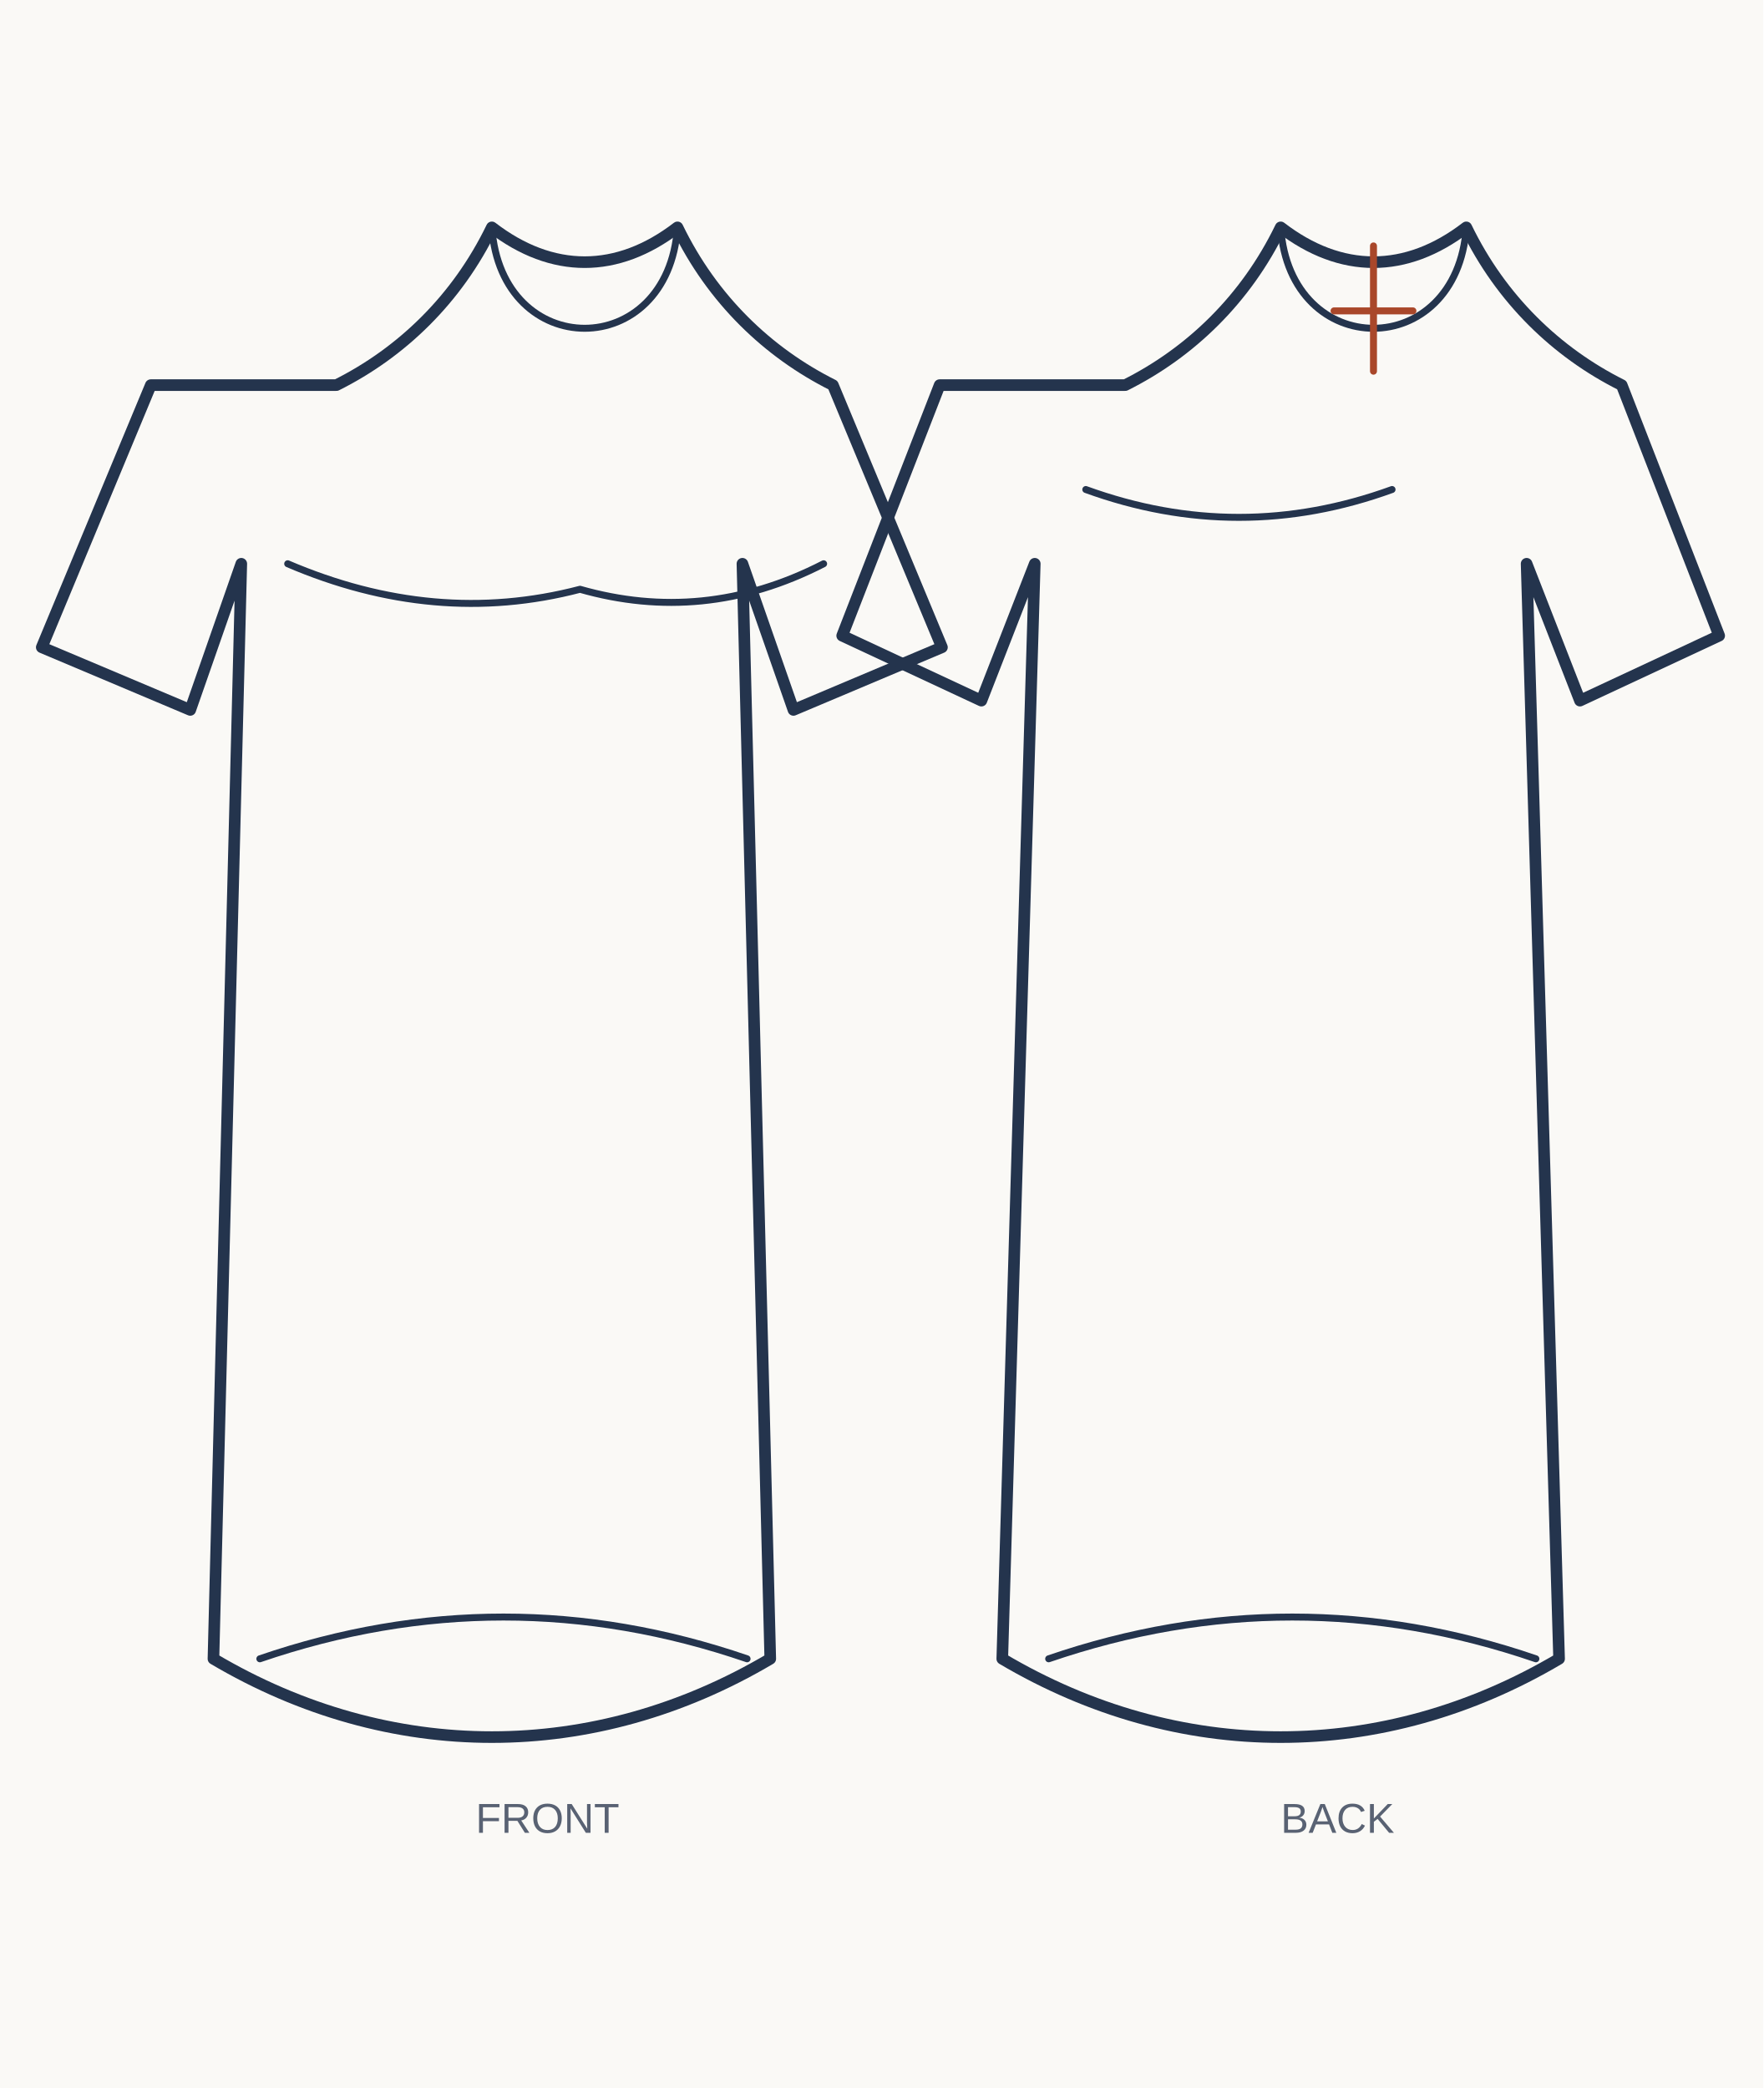
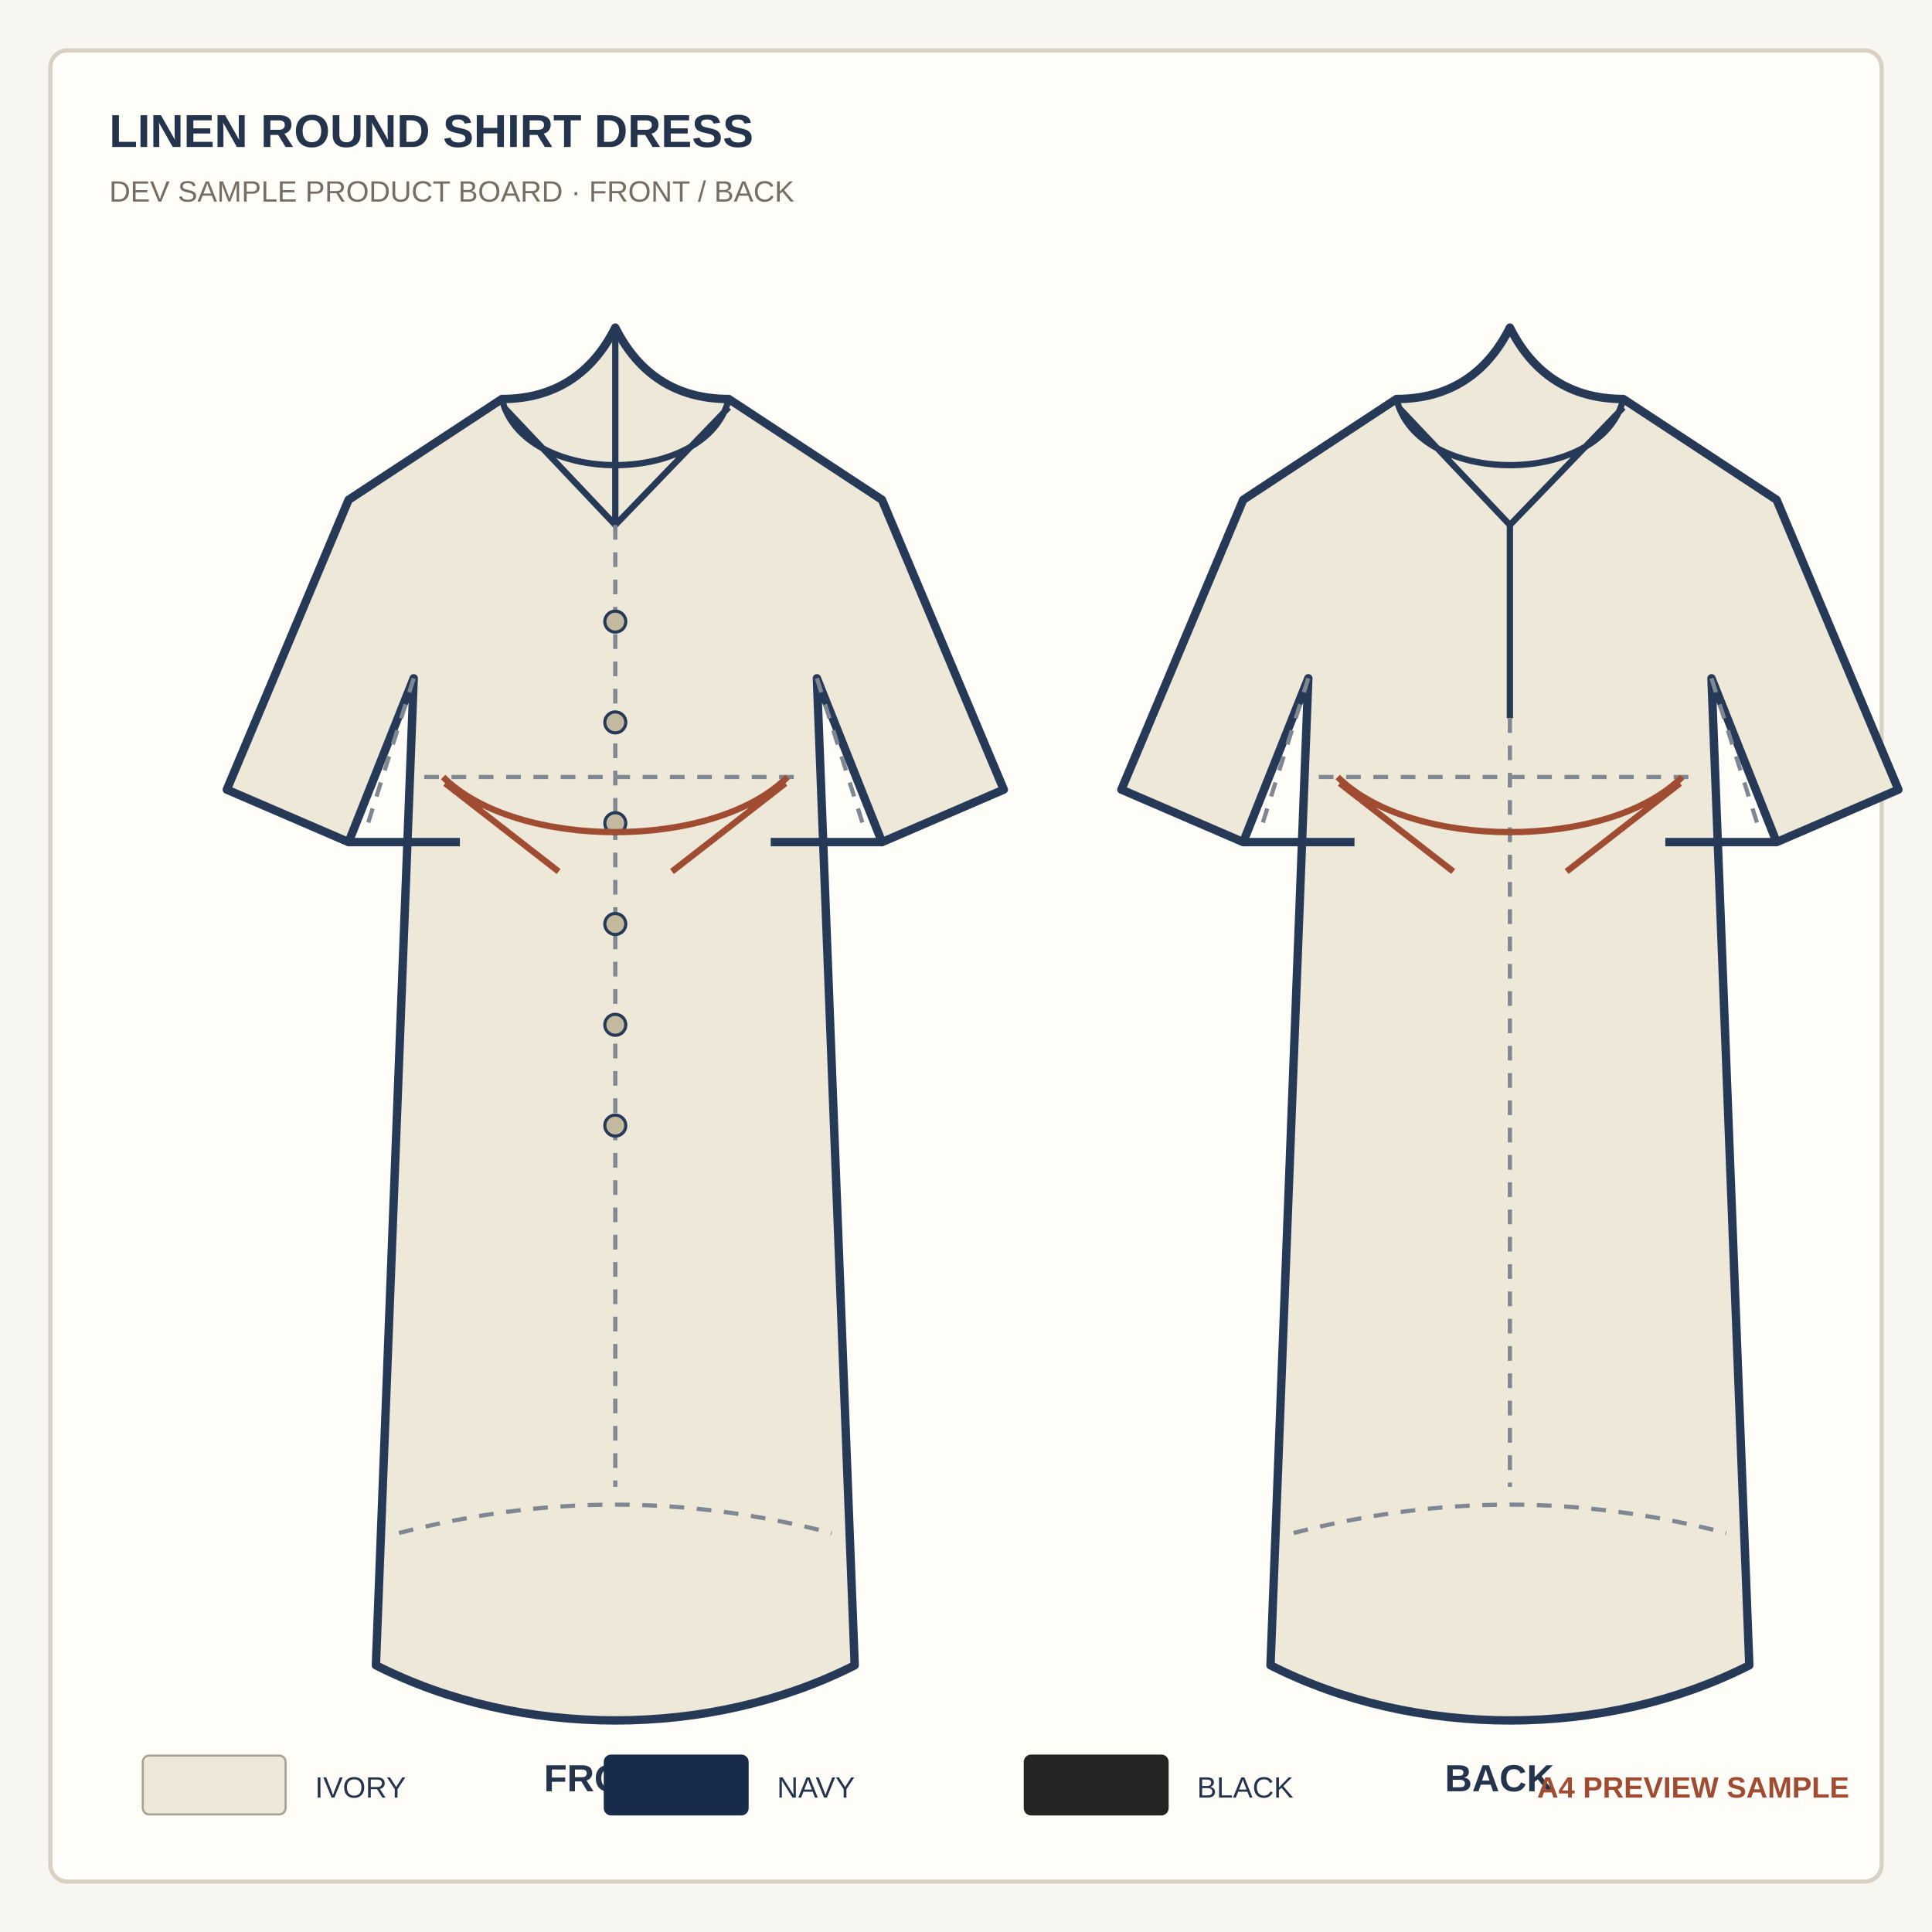
- <svg xmlns="http://www.w3.org/2000/svg" viewBox="0 0 760 900" role="img" aria-labelledby="title desc">
-   <rect width="760" height="900" fill="#faf9f6" />
-   <g fill="none" stroke="#24344d" stroke-linecap="round" stroke-linejoin="round">
-     <path d="M145 166c28-14 52-37 67-68 26 20 54 20 80 0 15 31 39 54 67 68l47 113-64 27-22-63 12 472c-76 45-164 45-240 0l12-472-22 63-64-27 47-113z" stroke-width="5" />
-     <path d="M212 98c4 58 76 58 80 0M112 715c70-24 140-24 210 0M124 243c42 18 84 22 126 11 35 10 70 7 105-11" stroke-width="3" />
-     <path d="M485 166c28-14 52-37 67-68 26 20 54 20 80 0 15 31 39 54 67 68l42 108-60 28-23-59 14 472c-76 45-164 45-240 0l14-472-23 59-60-28 42-108z" stroke-width="5" />
-     <path d="M552 98c4 58 76 58 80 0M452 715c70-24 140-24 210 0M468 211c44 16 88 16 132 0" stroke-width="3" />
-     <path d="M592 106v54M575 134h34" stroke="#a9472a" stroke-width="3" />
+ <svg xmlns="http://www.w3.org/2000/svg" viewBox="0 0 920 920" role="img" aria-labelledby="title desc">
+   <rect width="920" height="920" fill="#f8f6f0" />
+   <rect x="24" y="24" width="872" height="872" rx="8" fill="#fffdf8" stroke="#d7d0c3" stroke-width="2" />
+   <g font-family="Arial, sans-serif" fill="#24344d">
+     <text x="52" y="70" font-size="22" font-weight="700">LINEN ROUND SHIRT DRESS</text>
+     <text x="52" y="96" font-size="14" fill="#766d63">DEV SAMPLE PRODUCT BOARD · FRONT / BACK</text>
  </g>
-   <g fill="#596273" font-family="Arial, sans-serif" font-size="18">
-     <text x="205" y="790">FRONT</text>
-     <text x="552" y="790">BACK</text>
+   <g transform="translate(38 118)">
+     <g transform="translate(36 0)">
+       <path d="M165 72c25 0 43-12 54-34 11 22 29 34 54 34l73 48 58 138-58 25-31-78 18 470c-69 35-159 35-228 0l18-470-31 78-58-25 58-138 73-48z" fill="#eee8d9" stroke="#263a58" stroke-width="4" stroke-linejoin="round" />
+       <path d="M165 72c10 42 98 42 108 0M219 38v94M166 76l53 56 54-56" fill="none" stroke="#263a58" stroke-width="3" />
+       <path d="M219 132v458M128 252h182M116 612c70-18 136-18 206 0M123 205l-23 73M315 205l23 73" fill="none" stroke="#7f8792" stroke-width="2" stroke-dasharray="7 6" />
+       <g fill="#c3b99e" stroke="#263a58" stroke-width="1.5">
+         <circle cx="219" cy="178" r="5" />
+         <circle cx="219" cy="226" r="5" />
+         <circle cx="219" cy="274" r="5" />
+         <circle cx="219" cy="322" r="5" />
+         <circle cx="219" cy="370" r="5" />
+         <circle cx="219" cy="418" r="5" />
+       </g>
+       <path d="M137 252c35 35 129 35 164 0M138 255l54 42M300 255l-54 42" fill="none" stroke="#a04c32" stroke-width="3" />
+       <path d="M92 283h53M293 283h53" stroke="#263a58" stroke-width="4" />
+       <text x="185" y="735" font-family="Arial, sans-serif" font-size="18" font-weight="700" fill="#24344d">FRONT</text>
+     </g>
+     <g transform="translate(462 0)">
+       <path d="M165 72c25 0 43-12 54-34 11 22 29 34 54 34l73 48 58 138-58 25-31-78 18 470c-69 35-159 35-228 0l18-470-31 78-58-25 58-138 73-48z" fill="#eee8d9" stroke="#263a58" stroke-width="4" stroke-linejoin="round" />
+       <path d="M165 72c10 42 98 42 108 0M166 76l53 56 54-56M219 132v92" fill="none" stroke="#263a58" stroke-width="3" />
+       <path d="M128 252h182M116 612c70-18 136-18 206 0M123 205l-23 73M315 205l23 73M219 224v366" fill="none" stroke="#7f8792" stroke-width="2" stroke-dasharray="7 6" />
+       <path d="M137 252c35 35 129 35 164 0M138 255l54 42M300 255l-54 42" fill="none" stroke="#a04c32" stroke-width="3" />
+       <path d="M92 283h53M293 283h53" stroke="#263a58" stroke-width="4" />
+       <text x="188" y="735" font-family="Arial, sans-serif" font-size="18" font-weight="700" fill="#24344d">BACK</text>
+     </g>
+   </g>
+   <g transform="translate(68 836)" font-family="Arial, sans-serif" font-size="14" fill="#24344d">
+     <g transform="translate(0 0)">
+       <rect width="68" height="28" rx="3" fill="#eee8d9" stroke="#a9a294" />
+       <text x="82" y="20">IVORY</text>
+     </g>
+     <g transform="translate(220 0)">
+       <rect width="68" height="28" rx="3" fill="#182b4b" stroke="#182b4b" />
+       <text x="82" y="20">NAVY</text>
+     </g>
+     <g transform="translate(420 0)">
+       <rect width="68" height="28" rx="3" fill="#242424" stroke="#242424" />
+       <text x="82" y="20">BLACK</text>
+     </g>
+     <text x="664" y="20" font-weight="700" fill="#a04c32">A4 PREVIEW SAMPLE</text>
  </g>
</svg>
